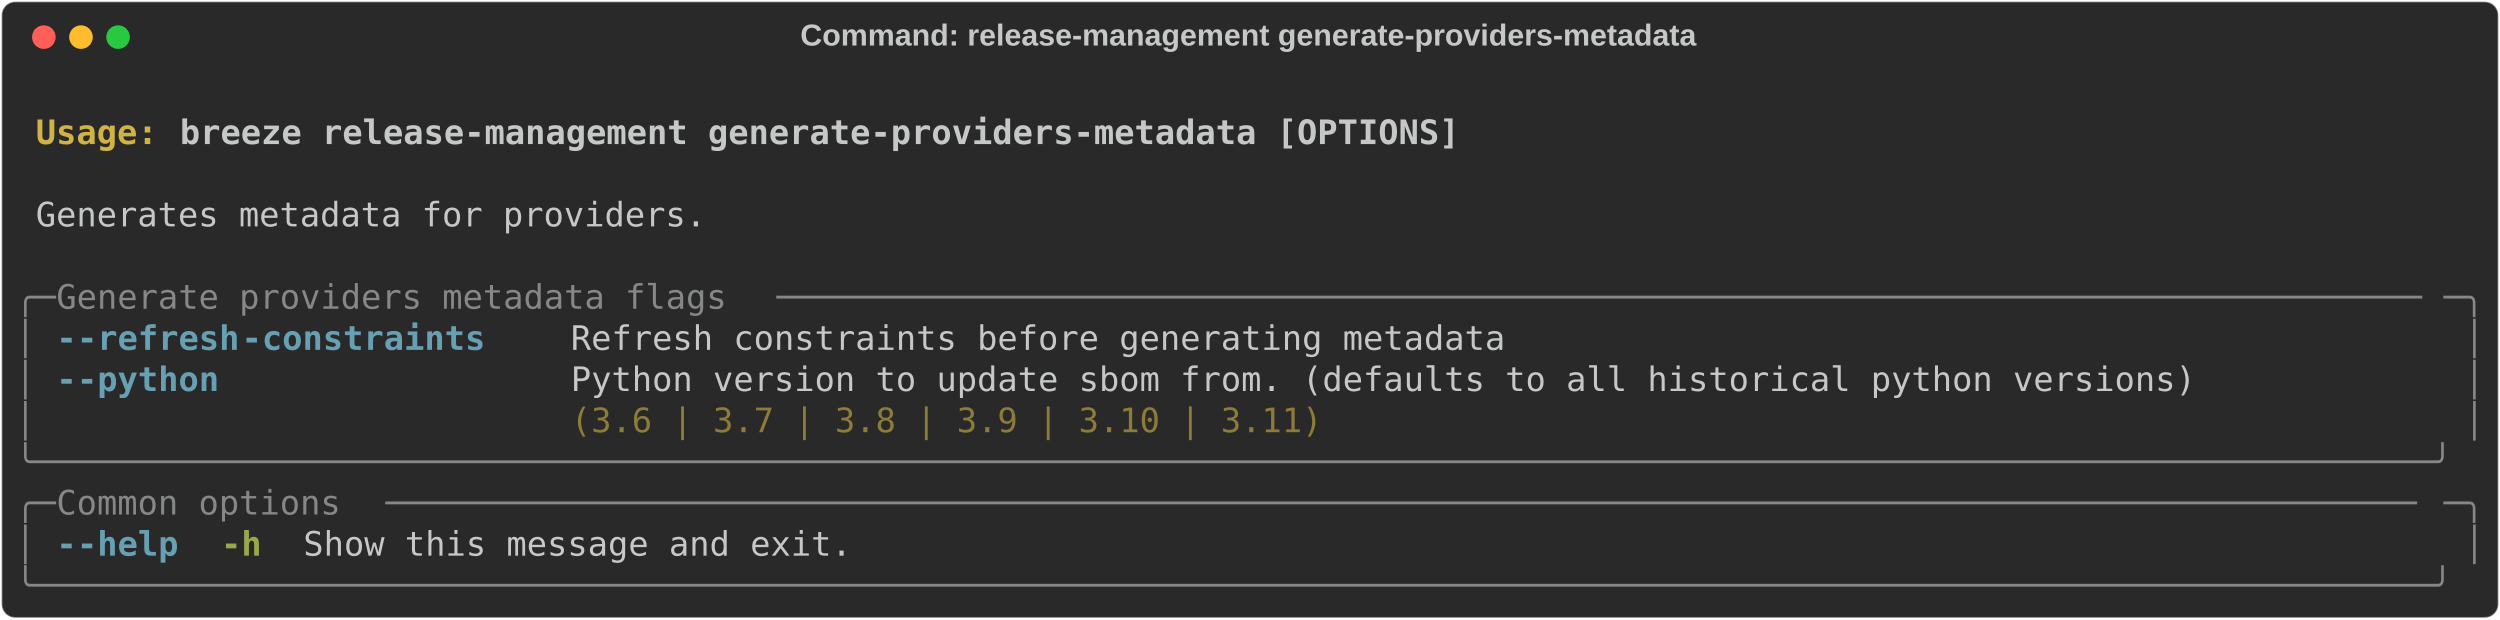
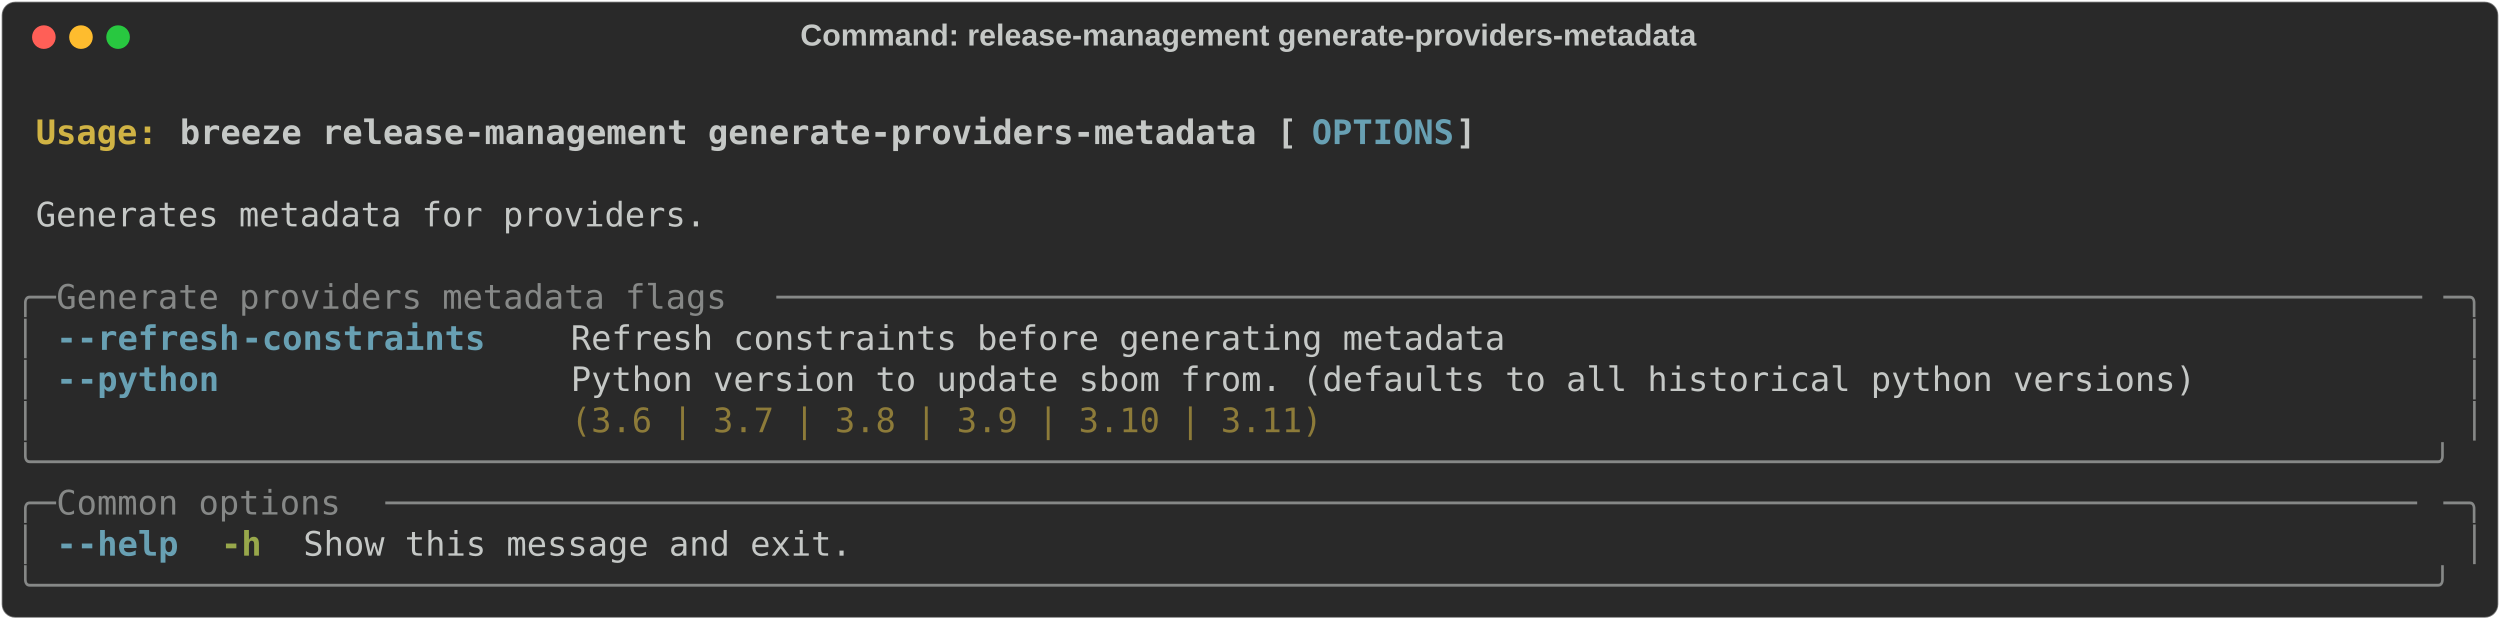
<svg xmlns="http://www.w3.org/2000/svg" class="rich-terminal" viewBox="0 0 1482 367.2">
  <style>

    @font-face {
        font-family: "Fira Code";
        src: local("FiraCode-Regular"),
                url("https://cdnjs.cloudflare.com/ajax/libs/firacode/6.2.0/woff2/FiraCode-Regular.woff2") format("woff2"),
                url("https://cdnjs.cloudflare.com/ajax/libs/firacode/6.2.0/woff/FiraCode-Regular.woff") format("woff");
        font-style: normal;
        font-weight: 400;
    }
    @font-face {
        font-family: "Fira Code";
        src: local("FiraCode-Bold"),
                url("https://cdnjs.cloudflare.com/ajax/libs/firacode/6.2.0/woff2/FiraCode-Bold.woff2") format("woff2"),
                url("https://cdnjs.cloudflare.com/ajax/libs/firacode/6.2.0/woff/FiraCode-Bold.woff") format("woff");
        font-style: bold;
        font-weight: 700;
    }

    .breeze-release-management-generate-providers-metadata-matrix {
        font-family: Fira Code, monospace;
        font-size: 20px;
        line-height: 24.4px;
        font-variant-east-asian: full-width;
    }

    .breeze-release-management-generate-providers-metadata-title {
        font-size: 18px;
        font-weight: bold;
        font-family: arial;
    }

    .breeze-release-management-generate-providers-metadata-r1 { fill: #c5c8c6;font-weight: bold }
.breeze-release-management-generate-providers-metadata-r2 { fill: #c5c8c6 }
.breeze-release-management-generate-providers-metadata-r3 { fill: #d0b344;font-weight: bold }
- .breeze-release-management-generate-providers-metadata-r4 { fill: #868887 }
- .breeze-release-management-generate-providers-metadata-r5 { fill: #68a0b3;font-weight: bold }
+ .breeze-release-management-generate-providers-metadata-r4 { fill: #68a0b3;font-weight: bold }
+ .breeze-release-management-generate-providers-metadata-r5 { fill: #868887 }
.breeze-release-management-generate-providers-metadata-r6 { fill: #8d7b39 }
.breeze-release-management-generate-providers-metadata-r7 { fill: #98a84b;font-weight: bold }
    </style>
  <defs>
    <clipPath id="breeze-release-management-generate-providers-metadata-clip-terminal">
      <rect x="0" y="0" width="1463.0" height="316.2" />
    </clipPath>
    <clipPath id="breeze-release-management-generate-providers-metadata-line-0">
      <rect x="0" y="1.5" width="1464" height="24.65" />
    </clipPath>
    <clipPath id="breeze-release-management-generate-providers-metadata-line-1">
      <rect x="0" y="25.9" width="1464" height="24.65" />
    </clipPath>
    <clipPath id="breeze-release-management-generate-providers-metadata-line-2">
      <rect x="0" y="50.3" width="1464" height="24.65" />
    </clipPath>
    <clipPath id="breeze-release-management-generate-providers-metadata-line-3">
      <rect x="0" y="74.7" width="1464" height="24.65" />
    </clipPath>
    <clipPath id="breeze-release-management-generate-providers-metadata-line-4">
      <rect x="0" y="99.1" width="1464" height="24.65" />
    </clipPath>
    <clipPath id="breeze-release-management-generate-providers-metadata-line-5">
      <rect x="0" y="123.5" width="1464" height="24.65" />
    </clipPath>
    <clipPath id="breeze-release-management-generate-providers-metadata-line-6">
      <rect x="0" y="147.9" width="1464" height="24.65" />
    </clipPath>
    <clipPath id="breeze-release-management-generate-providers-metadata-line-7">
      <rect x="0" y="172.3" width="1464" height="24.65" />
    </clipPath>
    <clipPath id="breeze-release-management-generate-providers-metadata-line-8">
      <rect x="0" y="196.7" width="1464" height="24.65" />
    </clipPath>
    <clipPath id="breeze-release-management-generate-providers-metadata-line-9">
      <rect x="0" y="221.1" width="1464" height="24.65" />
    </clipPath>
    <clipPath id="breeze-release-management-generate-providers-metadata-line-10">
      <rect x="0" y="245.5" width="1464" height="24.65" />
    </clipPath>
    <clipPath id="breeze-release-management-generate-providers-metadata-line-11">
      <rect x="0" y="269.9" width="1464" height="24.65" />
    </clipPath>
  </defs>
  <rect fill="#292929" stroke="rgba(255,255,255,0.35)" stroke-width="1" x="1" y="1" width="1480" height="365.2" rx="8" />
  <text class="breeze-release-management-generate-providers-metadata-title" fill="#c5c8c6" text-anchor="middle" x="740" y="27">Command: release-management generate-providers-metadata</text>
  <g transform="translate(26,22)">
    <circle cx="0" cy="0" r="7" fill="#ff5f57" />
    <circle cx="22" cy="0" r="7" fill="#febc2e" />
    <circle cx="44" cy="0" r="7" fill="#28c840" />
  </g>
  <g transform="translate(9, 41)" clip-path="url(#breeze-release-management-generate-providers-metadata-clip-terminal)">
    <g class="breeze-release-management-generate-providers-metadata-matrix">
      <text class="breeze-release-management-generate-providers-metadata-r2" x="1464" y="20" textLength="12.2" clip-path="url(#breeze-release-management-generate-providers-metadata-line-0)">
</text>
      <text class="breeze-release-management-generate-providers-metadata-r3" x="12.2" y="44.4" textLength="85.4" clip-path="url(#breeze-release-management-generate-providers-metadata-line-1)">Usage: </text>
-       <text class="breeze-release-management-generate-providers-metadata-r1" x="97.6" y="44.4" textLength="768.6" clip-path="url(#breeze-release-management-generate-providers-metadata-line-1)">breeze release-management generate-providers-metadata [OPTIONS]</text>
+       <text class="breeze-release-management-generate-providers-metadata-r1" x="97.6" y="44.4" textLength="671" clip-path="url(#breeze-release-management-generate-providers-metadata-line-1)">breeze release-management generate-providers-metadata [</text>
+       <text class="breeze-release-management-generate-providers-metadata-r4" x="768.6" y="44.4" textLength="85.4" clip-path="url(#breeze-release-management-generate-providers-metadata-line-1)">OPTIONS</text>
+       <text class="breeze-release-management-generate-providers-metadata-r1" x="854" y="44.4" textLength="12.2" clip-path="url(#breeze-release-management-generate-providers-metadata-line-1)">]</text>
      <text class="breeze-release-management-generate-providers-metadata-r2" x="1464" y="44.4" textLength="12.2" clip-path="url(#breeze-release-management-generate-providers-metadata-line-1)">
</text>
      <text class="breeze-release-management-generate-providers-metadata-r2" x="1464" y="68.8" textLength="12.2" clip-path="url(#breeze-release-management-generate-providers-metadata-line-2)">
</text>
      <text class="breeze-release-management-generate-providers-metadata-r2" x="12.2" y="93.2" textLength="402.6" clip-path="url(#breeze-release-management-generate-providers-metadata-line-3)">Generates metadata for providers.</text>
      <text class="breeze-release-management-generate-providers-metadata-r2" x="1464" y="93.2" textLength="12.2" clip-path="url(#breeze-release-management-generate-providers-metadata-line-3)">
</text>
      <text class="breeze-release-management-generate-providers-metadata-r2" x="1464" y="117.6" textLength="12.2" clip-path="url(#breeze-release-management-generate-providers-metadata-line-4)">
</text>
-       <text class="breeze-release-management-generate-providers-metadata-r4" x="0" y="142" textLength="24.4" clip-path="url(#breeze-release-management-generate-providers-metadata-line-5)">╭─</text>
-       <text class="breeze-release-management-generate-providers-metadata-r4" x="24.4" y="142" textLength="427" clip-path="url(#breeze-release-management-generate-providers-metadata-line-5)"> Generate providers metadata flags </text>
-       <text class="breeze-release-management-generate-providers-metadata-r4" x="451.4" y="142" textLength="988.2" clip-path="url(#breeze-release-management-generate-providers-metadata-line-5)">─────────────────────────────────────────────────────────────────────────────────</text>
-       <text class="breeze-release-management-generate-providers-metadata-r4" x="1439.6" y="142" textLength="24.4" clip-path="url(#breeze-release-management-generate-providers-metadata-line-5)">─╮</text>
+       <text class="breeze-release-management-generate-providers-metadata-r5" x="0" y="142" textLength="24.4" clip-path="url(#breeze-release-management-generate-providers-metadata-line-5)">╭─</text>
+       <text class="breeze-release-management-generate-providers-metadata-r5" x="24.4" y="142" textLength="427" clip-path="url(#breeze-release-management-generate-providers-metadata-line-5)"> Generate providers metadata flags </text>
+       <text class="breeze-release-management-generate-providers-metadata-r5" x="451.4" y="142" textLength="988.2" clip-path="url(#breeze-release-management-generate-providers-metadata-line-5)">─────────────────────────────────────────────────────────────────────────────────</text>
+       <text class="breeze-release-management-generate-providers-metadata-r5" x="1439.6" y="142" textLength="24.4" clip-path="url(#breeze-release-management-generate-providers-metadata-line-5)">─╮</text>
      <text class="breeze-release-management-generate-providers-metadata-r2" x="1464" y="142" textLength="12.2" clip-path="url(#breeze-release-management-generate-providers-metadata-line-5)">
</text>
-       <text class="breeze-release-management-generate-providers-metadata-r4" x="0" y="166.4" textLength="12.2" clip-path="url(#breeze-release-management-generate-providers-metadata-line-6)">│</text>
-       <text class="breeze-release-management-generate-providers-metadata-r5" x="24.4" y="166.4" textLength="12.2" clip-path="url(#breeze-release-management-generate-providers-metadata-line-6)">-</text>
-       <text class="breeze-release-management-generate-providers-metadata-r5" x="36.6" y="166.4" textLength="97.6" clip-path="url(#breeze-release-management-generate-providers-metadata-line-6)">-refresh</text>
-       <text class="breeze-release-management-generate-providers-metadata-r5" x="134.2" y="166.4" textLength="146.4" clip-path="url(#breeze-release-management-generate-providers-metadata-line-6)">-constraints</text>
+       <text class="breeze-release-management-generate-providers-metadata-r5" x="0" y="166.4" textLength="12.2" clip-path="url(#breeze-release-management-generate-providers-metadata-line-6)">│</text>
+       <text class="breeze-release-management-generate-providers-metadata-r4" x="24.4" y="166.4" textLength="12.2" clip-path="url(#breeze-release-management-generate-providers-metadata-line-6)">-</text>
+       <text class="breeze-release-management-generate-providers-metadata-r4" x="36.6" y="166.4" textLength="97.6" clip-path="url(#breeze-release-management-generate-providers-metadata-line-6)">-refresh</text>
+       <text class="breeze-release-management-generate-providers-metadata-r4" x="134.2" y="166.4" textLength="146.4" clip-path="url(#breeze-release-management-generate-providers-metadata-line-6)">-constraints</text>
      <text class="breeze-release-management-generate-providers-metadata-r2" x="329.4" y="166.4" textLength="561.2" clip-path="url(#breeze-release-management-generate-providers-metadata-line-6)">Refresh constraints before generating metadata</text>
-       <text class="breeze-release-management-generate-providers-metadata-r4" x="1451.8" y="166.4" textLength="12.2" clip-path="url(#breeze-release-management-generate-providers-metadata-line-6)">│</text>
+       <text class="breeze-release-management-generate-providers-metadata-r5" x="1451.8" y="166.4" textLength="12.2" clip-path="url(#breeze-release-management-generate-providers-metadata-line-6)">│</text>
      <text class="breeze-release-management-generate-providers-metadata-r2" x="1464" y="166.4" textLength="12.2" clip-path="url(#breeze-release-management-generate-providers-metadata-line-6)">
</text>
-       <text class="breeze-release-management-generate-providers-metadata-r4" x="0" y="190.8" textLength="12.2" clip-path="url(#breeze-release-management-generate-providers-metadata-line-7)">│</text>
-       <text class="breeze-release-management-generate-providers-metadata-r5" x="24.4" y="190.8" textLength="12.2" clip-path="url(#breeze-release-management-generate-providers-metadata-line-7)">-</text>
-       <text class="breeze-release-management-generate-providers-metadata-r5" x="36.6" y="190.8" textLength="85.4" clip-path="url(#breeze-release-management-generate-providers-metadata-line-7)">-python</text>
+       <text class="breeze-release-management-generate-providers-metadata-r5" x="0" y="190.8" textLength="12.2" clip-path="url(#breeze-release-management-generate-providers-metadata-line-7)">│</text>
+       <text class="breeze-release-management-generate-providers-metadata-r4" x="24.4" y="190.8" textLength="12.2" clip-path="url(#breeze-release-management-generate-providers-metadata-line-7)">-</text>
+       <text class="breeze-release-management-generate-providers-metadata-r4" x="36.6" y="190.8" textLength="85.4" clip-path="url(#breeze-release-management-generate-providers-metadata-line-7)">-python</text>
      <text class="breeze-release-management-generate-providers-metadata-r2" x="329.4" y="190.8" textLength="976" clip-path="url(#breeze-release-management-generate-providers-metadata-line-7)">Python version to update sbom from. (defaults to all historical python versions)</text>
-       <text class="breeze-release-management-generate-providers-metadata-r4" x="1451.8" y="190.8" textLength="12.2" clip-path="url(#breeze-release-management-generate-providers-metadata-line-7)">│</text>
+       <text class="breeze-release-management-generate-providers-metadata-r5" x="1451.8" y="190.8" textLength="12.2" clip-path="url(#breeze-release-management-generate-providers-metadata-line-7)">│</text>
      <text class="breeze-release-management-generate-providers-metadata-r2" x="1464" y="190.8" textLength="12.2" clip-path="url(#breeze-release-management-generate-providers-metadata-line-7)">
</text>
-       <text class="breeze-release-management-generate-providers-metadata-r4" x="0" y="215.2" textLength="12.2" clip-path="url(#breeze-release-management-generate-providers-metadata-line-8)">│</text>
+       <text class="breeze-release-management-generate-providers-metadata-r5" x="0" y="215.2" textLength="12.2" clip-path="url(#breeze-release-management-generate-providers-metadata-line-8)">│</text>
      <text class="breeze-release-management-generate-providers-metadata-r6" x="329.4" y="215.2" textLength="976" clip-path="url(#breeze-release-management-generate-providers-metadata-line-8)">(3.6 | 3.7 | 3.8 | 3.9 | 3.10 | 3.11)                                           </text>
-       <text class="breeze-release-management-generate-providers-metadata-r4" x="1451.8" y="215.2" textLength="12.2" clip-path="url(#breeze-release-management-generate-providers-metadata-line-8)">│</text>
+       <text class="breeze-release-management-generate-providers-metadata-r5" x="1451.8" y="215.2" textLength="12.2" clip-path="url(#breeze-release-management-generate-providers-metadata-line-8)">│</text>
      <text class="breeze-release-management-generate-providers-metadata-r2" x="1464" y="215.2" textLength="12.2" clip-path="url(#breeze-release-management-generate-providers-metadata-line-8)">
</text>
-       <text class="breeze-release-management-generate-providers-metadata-r4" x="0" y="239.6" textLength="1464" clip-path="url(#breeze-release-management-generate-providers-metadata-line-9)">╰──────────────────────────────────────────────────────────────────────────────────────────────────────────────────────╯</text>
+       <text class="breeze-release-management-generate-providers-metadata-r5" x="0" y="239.6" textLength="1464" clip-path="url(#breeze-release-management-generate-providers-metadata-line-9)">╰──────────────────────────────────────────────────────────────────────────────────────────────────────────────────────╯</text>
      <text class="breeze-release-management-generate-providers-metadata-r2" x="1464" y="239.6" textLength="12.2" clip-path="url(#breeze-release-management-generate-providers-metadata-line-9)">
</text>
-       <text class="breeze-release-management-generate-providers-metadata-r4" x="0" y="264" textLength="24.4" clip-path="url(#breeze-release-management-generate-providers-metadata-line-10)">╭─</text>
-       <text class="breeze-release-management-generate-providers-metadata-r4" x="24.4" y="264" textLength="195.2" clip-path="url(#breeze-release-management-generate-providers-metadata-line-10)"> Common options </text>
-       <text class="breeze-release-management-generate-providers-metadata-r4" x="219.6" y="264" textLength="1220" clip-path="url(#breeze-release-management-generate-providers-metadata-line-10)">────────────────────────────────────────────────────────────────────────────────────────────────────</text>
-       <text class="breeze-release-management-generate-providers-metadata-r4" x="1439.6" y="264" textLength="24.4" clip-path="url(#breeze-release-management-generate-providers-metadata-line-10)">─╮</text>
+       <text class="breeze-release-management-generate-providers-metadata-r5" x="0" y="264" textLength="24.4" clip-path="url(#breeze-release-management-generate-providers-metadata-line-10)">╭─</text>
+       <text class="breeze-release-management-generate-providers-metadata-r5" x="24.4" y="264" textLength="195.2" clip-path="url(#breeze-release-management-generate-providers-metadata-line-10)"> Common options </text>
+       <text class="breeze-release-management-generate-providers-metadata-r5" x="219.6" y="264" textLength="1220" clip-path="url(#breeze-release-management-generate-providers-metadata-line-10)">────────────────────────────────────────────────────────────────────────────────────────────────────</text>
+       <text class="breeze-release-management-generate-providers-metadata-r5" x="1439.6" y="264" textLength="24.4" clip-path="url(#breeze-release-management-generate-providers-metadata-line-10)">─╮</text>
      <text class="breeze-release-management-generate-providers-metadata-r2" x="1464" y="264" textLength="12.2" clip-path="url(#breeze-release-management-generate-providers-metadata-line-10)">
</text>
-       <text class="breeze-release-management-generate-providers-metadata-r4" x="0" y="288.4" textLength="12.2" clip-path="url(#breeze-release-management-generate-providers-metadata-line-11)">│</text>
-       <text class="breeze-release-management-generate-providers-metadata-r5" x="24.4" y="288.4" textLength="12.2" clip-path="url(#breeze-release-management-generate-providers-metadata-line-11)">-</text>
-       <text class="breeze-release-management-generate-providers-metadata-r5" x="36.6" y="288.4" textLength="61" clip-path="url(#breeze-release-management-generate-providers-metadata-line-11)">-help</text>
+       <text class="breeze-release-management-generate-providers-metadata-r5" x="0" y="288.4" textLength="12.2" clip-path="url(#breeze-release-management-generate-providers-metadata-line-11)">│</text>
+       <text class="breeze-release-management-generate-providers-metadata-r4" x="24.4" y="288.4" textLength="12.2" clip-path="url(#breeze-release-management-generate-providers-metadata-line-11)">-</text>
+       <text class="breeze-release-management-generate-providers-metadata-r4" x="36.6" y="288.4" textLength="61" clip-path="url(#breeze-release-management-generate-providers-metadata-line-11)">-help</text>
      <text class="breeze-release-management-generate-providers-metadata-r7" x="122" y="288.4" textLength="24.4" clip-path="url(#breeze-release-management-generate-providers-metadata-line-11)">-h</text>
      <text class="breeze-release-management-generate-providers-metadata-r2" x="170.8" y="288.4" textLength="329.4" clip-path="url(#breeze-release-management-generate-providers-metadata-line-11)">Show this message and exit.</text>
-       <text class="breeze-release-management-generate-providers-metadata-r4" x="1451.8" y="288.4" textLength="12.2" clip-path="url(#breeze-release-management-generate-providers-metadata-line-11)">│</text>
+       <text class="breeze-release-management-generate-providers-metadata-r5" x="1451.8" y="288.4" textLength="12.2" clip-path="url(#breeze-release-management-generate-providers-metadata-line-11)">│</text>
      <text class="breeze-release-management-generate-providers-metadata-r2" x="1464" y="288.4" textLength="12.2" clip-path="url(#breeze-release-management-generate-providers-metadata-line-11)">
</text>
-       <text class="breeze-release-management-generate-providers-metadata-r4" x="0" y="312.8" textLength="1464" clip-path="url(#breeze-release-management-generate-providers-metadata-line-12)">╰──────────────────────────────────────────────────────────────────────────────────────────────────────────────────────╯</text>
+       <text class="breeze-release-management-generate-providers-metadata-r5" x="0" y="312.8" textLength="1464" clip-path="url(#breeze-release-management-generate-providers-metadata-line-12)">╰──────────────────────────────────────────────────────────────────────────────────────────────────────────────────────╯</text>
      <text class="breeze-release-management-generate-providers-metadata-r2" x="1464" y="312.8" textLength="12.2" clip-path="url(#breeze-release-management-generate-providers-metadata-line-12)">
</text>
    </g>
  </g>
</svg>
